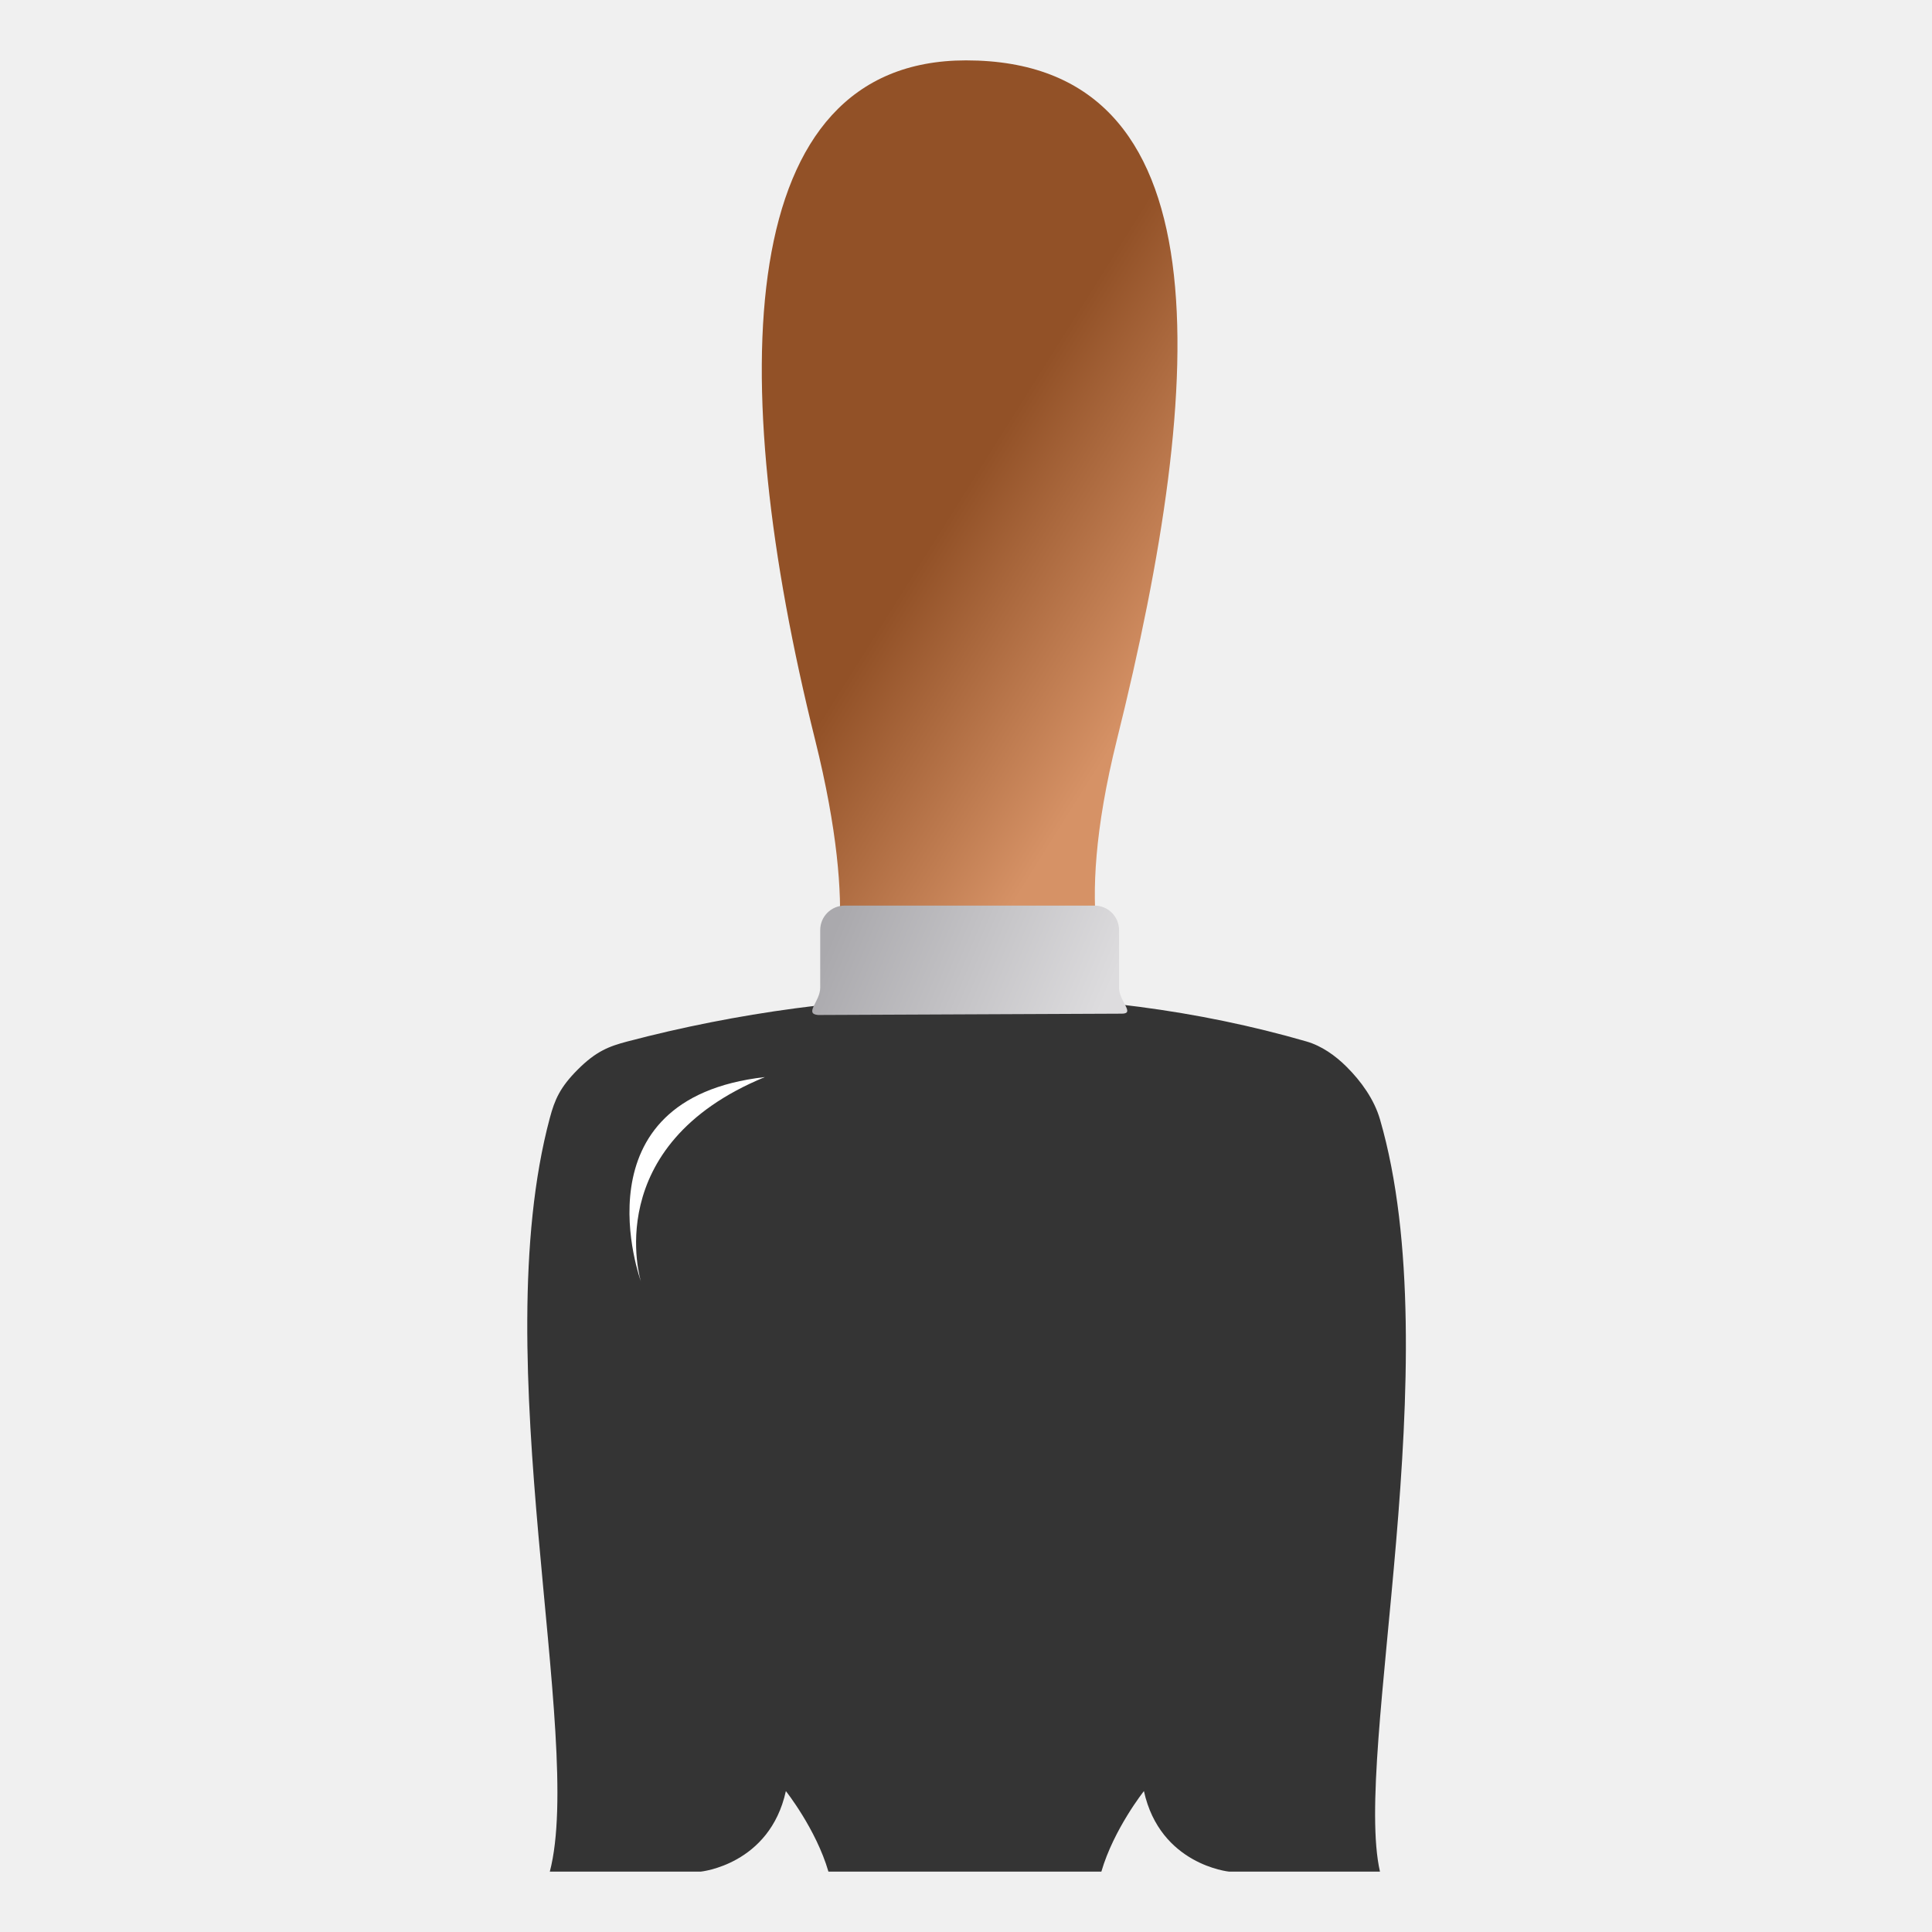
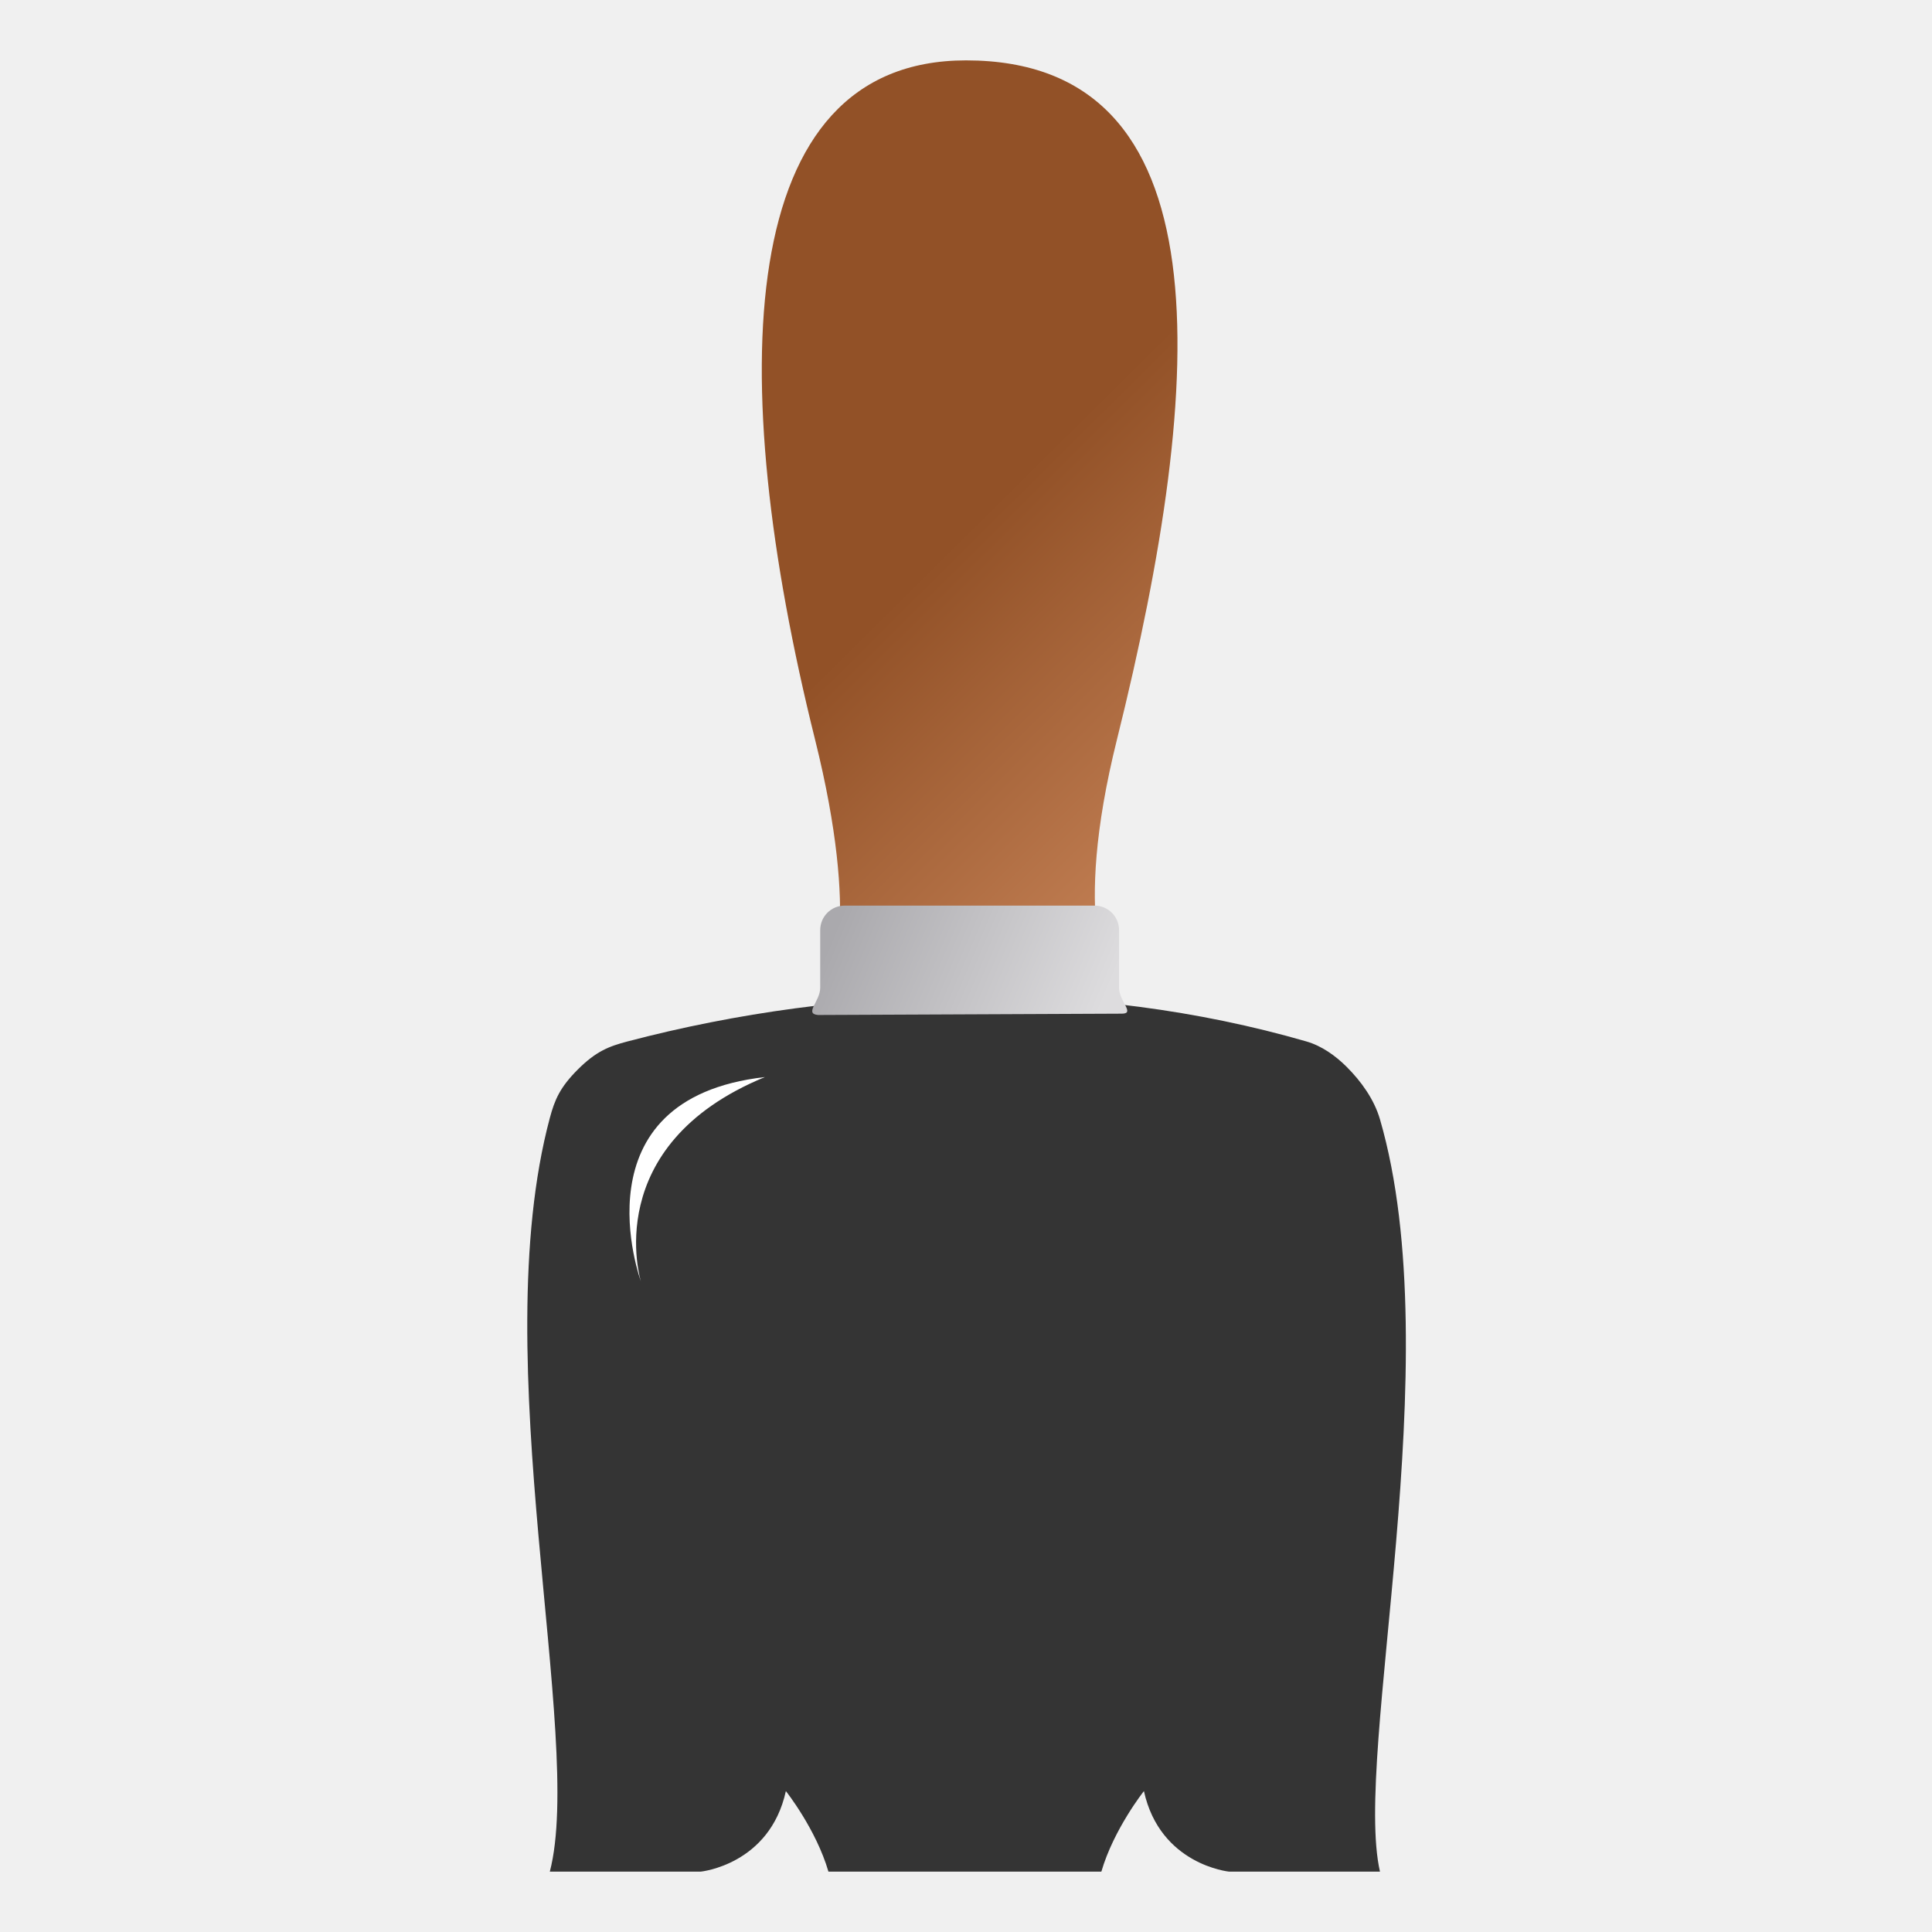
<svg xmlns="http://www.w3.org/2000/svg" xmlns:xlink="http://www.w3.org/1999/xlink" width="128px" height="128px" viewBox="0 0 128 128" version="1.1" id="SVGRoot">
  <defs id="defs815">
    <linearGradient id="linearGradient1480">
      <stop style="stop-color:#aaa9ad;stop-opacity:1;" offset="0" id="stop1476" />
      <stop style="stop-color:#dddcde;stop-opacity:1" offset="1" id="stop1478" />
    </linearGradient>
    <linearGradient id="linearGradient1459">
      <stop style="stop-color:#925127;stop-opacity:1;" offset="0" id="stop1455" />
      <stop style="stop-color:#d69266;stop-opacity:1" offset="1" id="stop1457" />
    </linearGradient>
-     <linearGradient xlink:href="#linearGradient1459" id="linearGradient1461" x1="59.309" y1="39.778" x2="74" y2="49" gradientUnits="userSpaceOnUse" />
+     <linearGradient xlink:href="#linearGradient1459" id="linearGradient1461" x1="59.309" y1="39.778" x2="85.314" y2="66.005" gradientUnits="userSpaceOnUse" />
    <linearGradient xlink:href="#linearGradient1480" id="linearGradient1482" x1="55.966" y1="59.999" x2="72.828" y2="67.07" gradientUnits="userSpaceOnUse" />
  </defs>
  <g id="layer1">
    <path style="fill:#343434;fill-opacity:1;stroke:none;stroke-width:1.023;stroke-linecap:square;stroke-linejoin:miter;stroke-miterlimit:4;stroke-dasharray:none;stroke-dashoffset:0;stroke-opacity:1" d="m 38.283,70.856 c -1.195,1.195 -1.536,2.02 -1.856,3.215 -4.308,16.076 2.306,41.099 0,49.929 10,0 10,0 10,0 0,0 4.566,-0.45 5.639,-5.336 0,0 1.998,2.515 2.82,5.336 h 18.082 c 0.822,-2.822 2.82,-5.336 2.82,-5.336 1.072,4.886 5.639,5.336 5.639,5.336 0,0 0,0 10,0 -1.787,-7.759 4.637,-33.887 0,-49.841 C 91.043,72.84 90.19,71.65 89.217,70.679 88.475,69.939 87.564,69.291 86.557,69 72.151,64.833 56.07,65.185 41.567,69 c -1.216,0.32 -2.073,0.645 -3.284,1.856 z" id="rect1378" />
    <path style="fill:url(#linearGradient1461);fill-opacity:1;stroke:none;stroke-width:1.342;stroke-linecap:square;stroke-linejoin:miter;stroke-miterlimit:4;stroke-dasharray:none;stroke-dashoffset:0;stroke-opacity:1" d="M 74,49 C 67.997,73.117 83.677,66.088 64.302,66.203 46.386,65.828 60.003,73.117 54,49 47.99,24.854 48.634,4 64,4 81.134,4 80.01,24.854 74,49 Z" id="path1443" />
    <path style="fill:#ffffff;fill-opacity:1;stroke:none;stroke-width:0.863px;stroke-linecap:butt;stroke-linejoin:miter;stroke-opacity:1" d="m 50.675,71.359 c -12.658,1.434 -8.216,13.532 -8.216,13.532 0,0 -2.8,-8.999 8.216,-13.532 z" id="path1471" />
    <path style="fill:url(#linearGradient1482);fill-opacity:1;stroke:none;stroke-width:0.3;stroke-linecap:square;stroke-linejoin:miter;stroke-miterlimit:4;stroke-dasharray:none;stroke-dashoffset:0;stroke-opacity:1" d="m 55.966,59.999 h 16.549 c 0.9,0 1.625,0.725 1.625,1.625 v 3.821 c 0,0.9 1.087,1.709 0.187,1.713 l -20.129,0.088 c -0.944,-0.084 0.143,-0.902 0.143,-1.802 v -3.821 c 0,-0.9 0.725,-1.625 1.625,-1.625 z" id="rect1473" />
  </g>
</svg>
